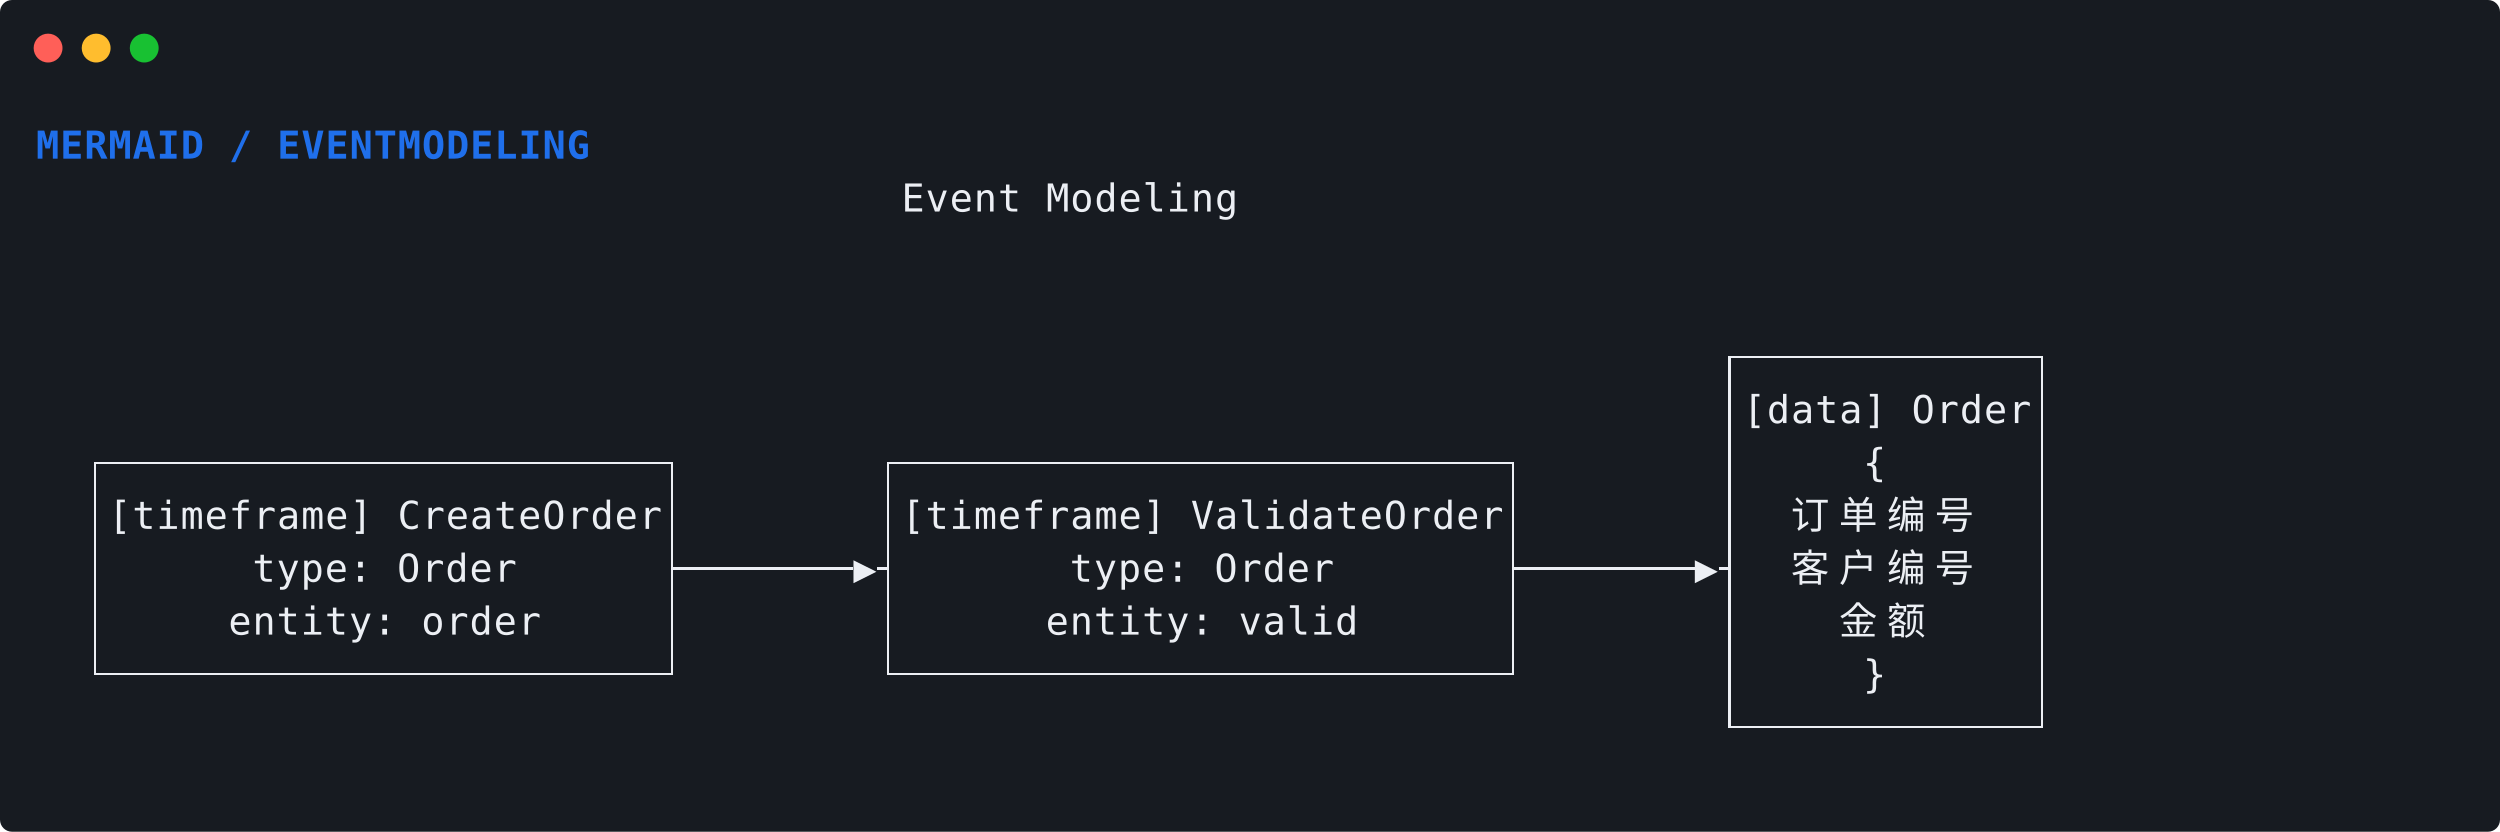
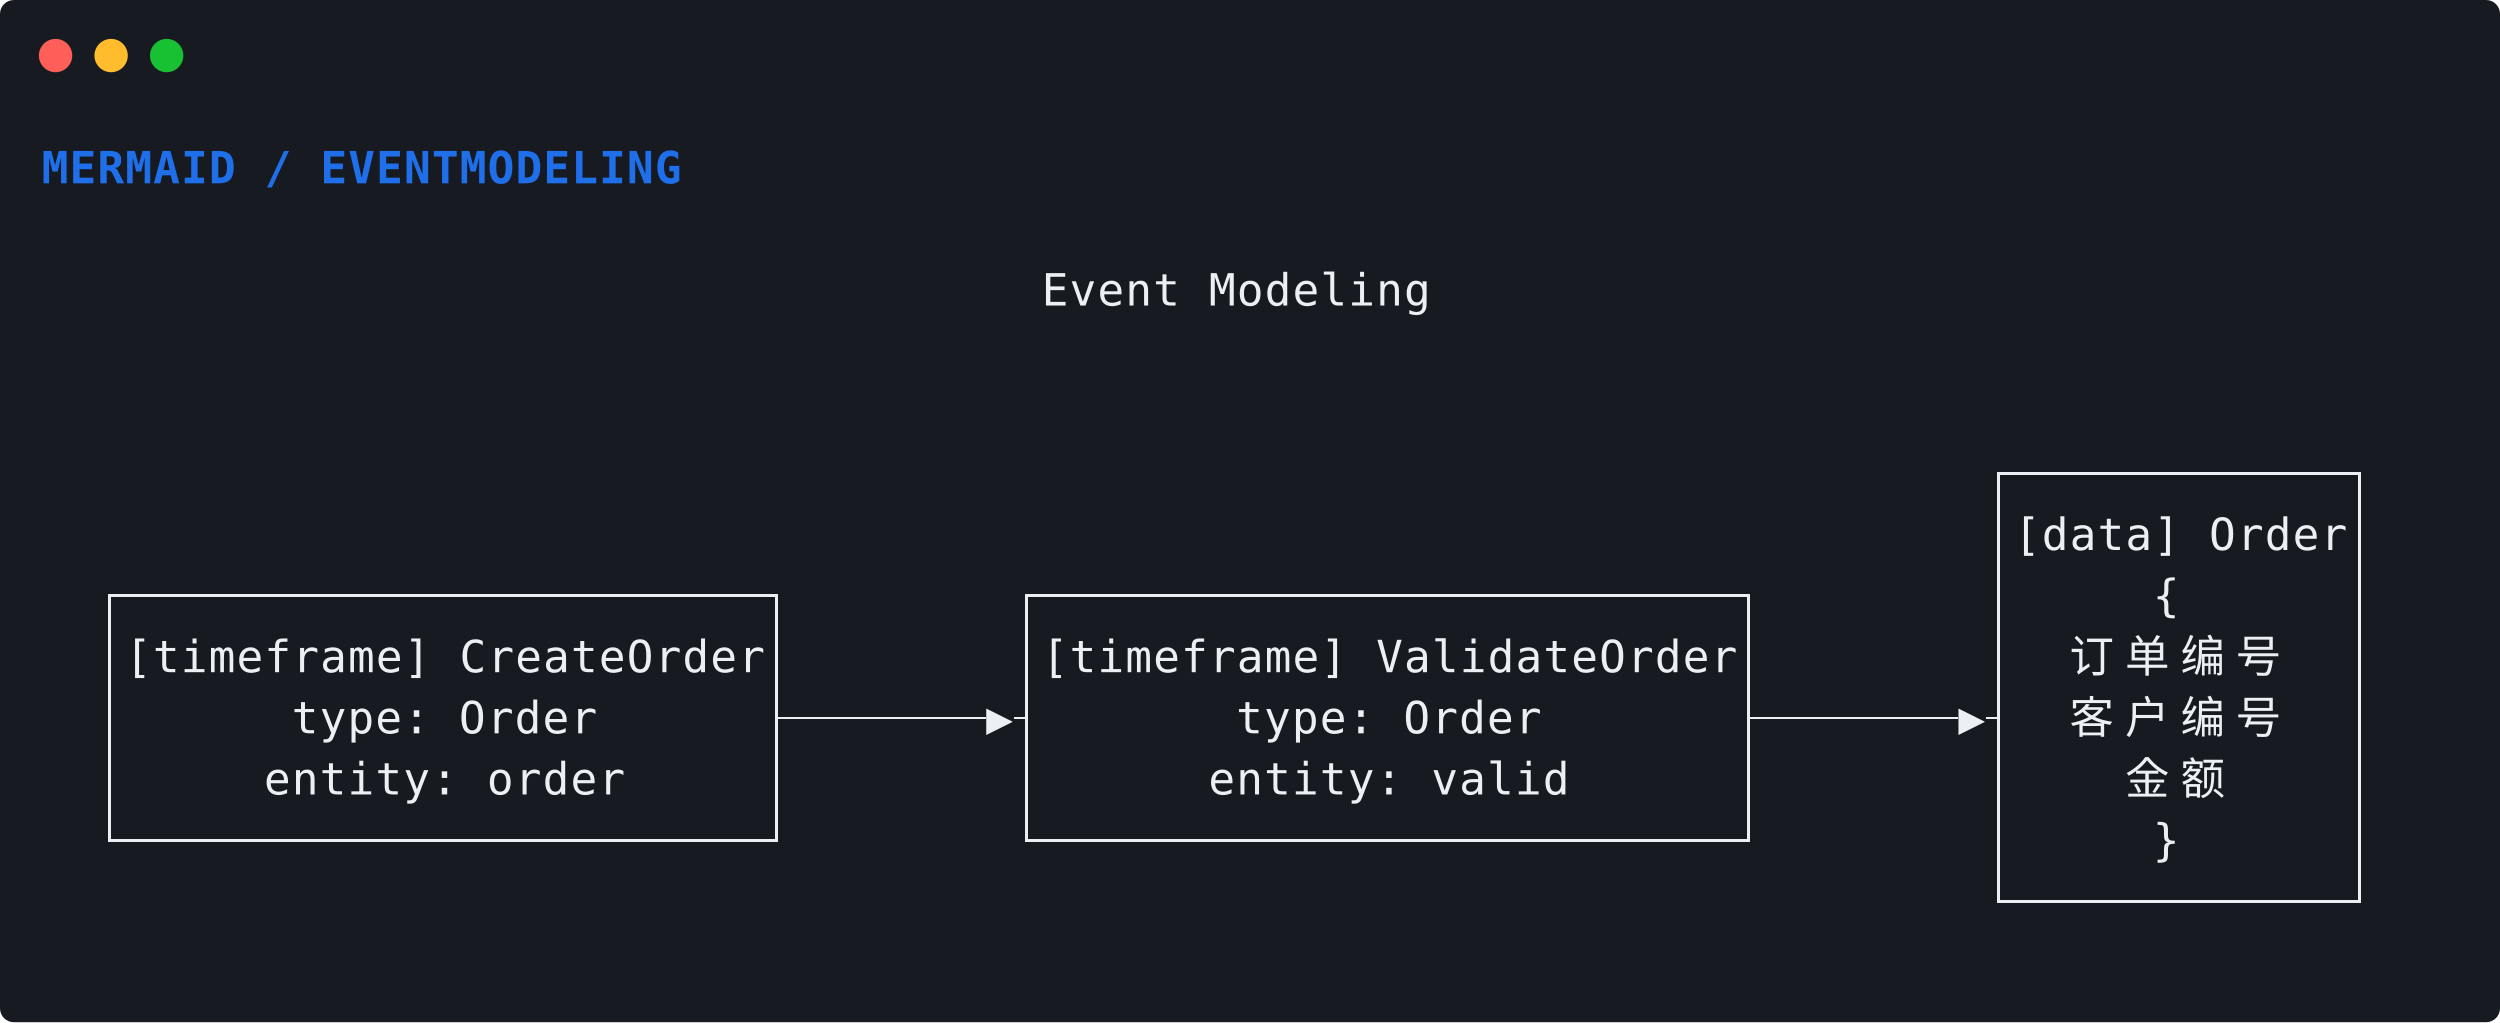
- <svg xmlns="http://www.w3.org/2000/svg" width="1040" height="346" viewBox="0 0 1040 346">
-   <rect width="1040" height="346" rx="5" fill="#171b21" />
+ <svg xmlns="http://www.w3.org/2000/svg" width="900" height="368" viewBox="0 0 900 368">
+   <rect width="900" height="368" rx="5" fill="#171b21" />
  <circle cx="20" cy="20" r="6" fill="#ff5f58" />
  <circle cx="40" cy="20" r="6" fill="#ffbd2e" />
  <circle cx="60" cy="20" r="6" fill="#18c132" />
-   <svg x="15" y="50" width="1000" height="286" viewBox="0 0 1000 286" overflow="hidden">
+   <svg x="15" y="50" width="860" height="308" viewBox="0 0 860 308" overflow="hidden">
    <style>.s0{fill:#1f6feb;font-weight:700}text{white-space:pre;font-kerning:none;font-variant-ligatures:none;font-synthesis:none;font-optical-sizing:none;-webkit-font-smoothing:antialiased;text-rendering:optimizeLegibility;text-decoration-skip-ink:none;text-decoration-thickness:1px;text-underline-offset:2px;letter-spacing:0.4px}</style>
    <g font-family="'JetBrains Mono','Fira Code','SF Mono',Menlo,Consolas,'DejaVu Sans Mono','Liberation Mono','Symbols Nerd Font Mono','Symbols Nerd Font','Powerline Symbols','Apple Symbols','Segoe UI Symbol','Noto Sans Symbols 2','Noto Sans Symbols','Apple Color Emoji','Segoe UI Emoji','Noto Color Emoji',monospace" font-size="16" fill="#eceff4" shape-rendering="crispEdges">
      <defs>
        <g id="c">
          <rect width="10" height="22" fill="#6a737d" />
        </g>
      </defs>
      <g class="r">
        <g transform="translate(0 0)">
          <g transform="translate(0 0)">
            <text y="16" class="s0">MERMAID / EVENTMODELING</text>
          </g>
-           <g transform="translate(0 22)">
+           <g transform="translate(0 44)">
            <text x="360" y="16">Event Modeling</text>
          </g>
-           <g transform="translate(0 88)">
+           <g transform="translate(0 110)">
            <path d="M704 10h6v1H704M704 10h1v12H704M710 10h120v1H710M830 10h5v1H830M834 10h1v12H834" />
          </g>
-           <g transform="translate(0 110)">
+           <g transform="translate(0 132)">
            <path d="M704 0h1v22H704M834 0h1v22H834" />
            <text x="710" y="16">[data] Order</text>
          </g>
-           <g transform="translate(0 132)">
+           <g transform="translate(0 154)">
            <path d="M24 10h6v1H24M24 10h1v12H24M30 10h230v1H30M260 10h5v1H260M264 10h1v12H264M354 10h6v1H354M354 10h1v12H354M360 10h250v1H360M610 10h5v1H610M614 10h1v12H614M704 0h1v22H704M834 0h1v22H834" />
            <text x="760" y="16">{</text>
          </g>
-           <g transform="translate(0 154)">
+           <g transform="translate(0 176)">
            <path d="M24 0h1v22H24M264 0h1v22H264M354 0h1v22H354M614 0h1v22H614M704 0h1v22H704M834 0h1v22H834" />
            <text x="30" y="16">[timeframe] CreateOrder</text>
            <text x="360" y="16">[timeframe] ValidateOrder</text>
            <text x="730" y="16">订</text>
            <text x="750" y="16">单</text>
            <text x="770" y="16">编</text>
            <text x="790" y="16">号</text>
          </g>
-           <g transform="translate(0 176)">
+           <g transform="translate(0 198)">
            <path d="M24 0h1v22H24M264 10h6v1H264M264 0h1v22H264M270 10h70v1H270M350 10h5v1H350M354 0h1v22H354M614 10h6v1H614M614 0h1v22H614M620 10h70v1H620M700 10h5v1H700M704 0h1v22H704M834 0h1v22H834" />
            <text x="90" y="16">type: Order</text>
            <text x="340" y="16">▶</text>
            <text x="430" y="16">type: Order</text>
            <text x="690" y="16">▶</text>
            <text x="730" y="16">客</text>
            <text x="750" y="16">户</text>
            <text x="770" y="16">编</text>
            <text x="790" y="16">号</text>
          </g>
-           <g transform="translate(0 198)">
+           <g transform="translate(0 220)">
            <path d="M24 0h1v22H24M264 0h1v22H264M354 0h1v22H354M614 0h1v22H614M704 0h1v22H704M834 0h1v22H834" />
            <text x="80" y="16">entity: order</text>
            <text x="420" y="16">entity: valid</text>
            <text x="750" y="16">金</text>
            <text x="770" y="16">额</text>
          </g>
-           <g transform="translate(0 220)">
+           <g transform="translate(0 242)">
            <path d="M24 10h6v1H24M24 0h1v11H24M30 10h230v1H30M260 10h5v1H260M264 0h1v11H264M354 10h6v1H354M354 0h1v11H354M360 10h250v1H360M610 10h5v1H610M614 0h1v11H614M704 0h1v22H704M834 0h1v22H834" />
            <text x="760" y="16">}</text>
          </g>
-           <g transform="translate(0 242)">
+           <g transform="translate(0 264)">
            <path d="M704 10h6v1H704M704 0h1v11H704M710 10h120v1H710M830 10h5v1H830M834 0h1v11H834" />
          </g>
        </g>
      </g>
    </g>
  </svg>
</svg>
